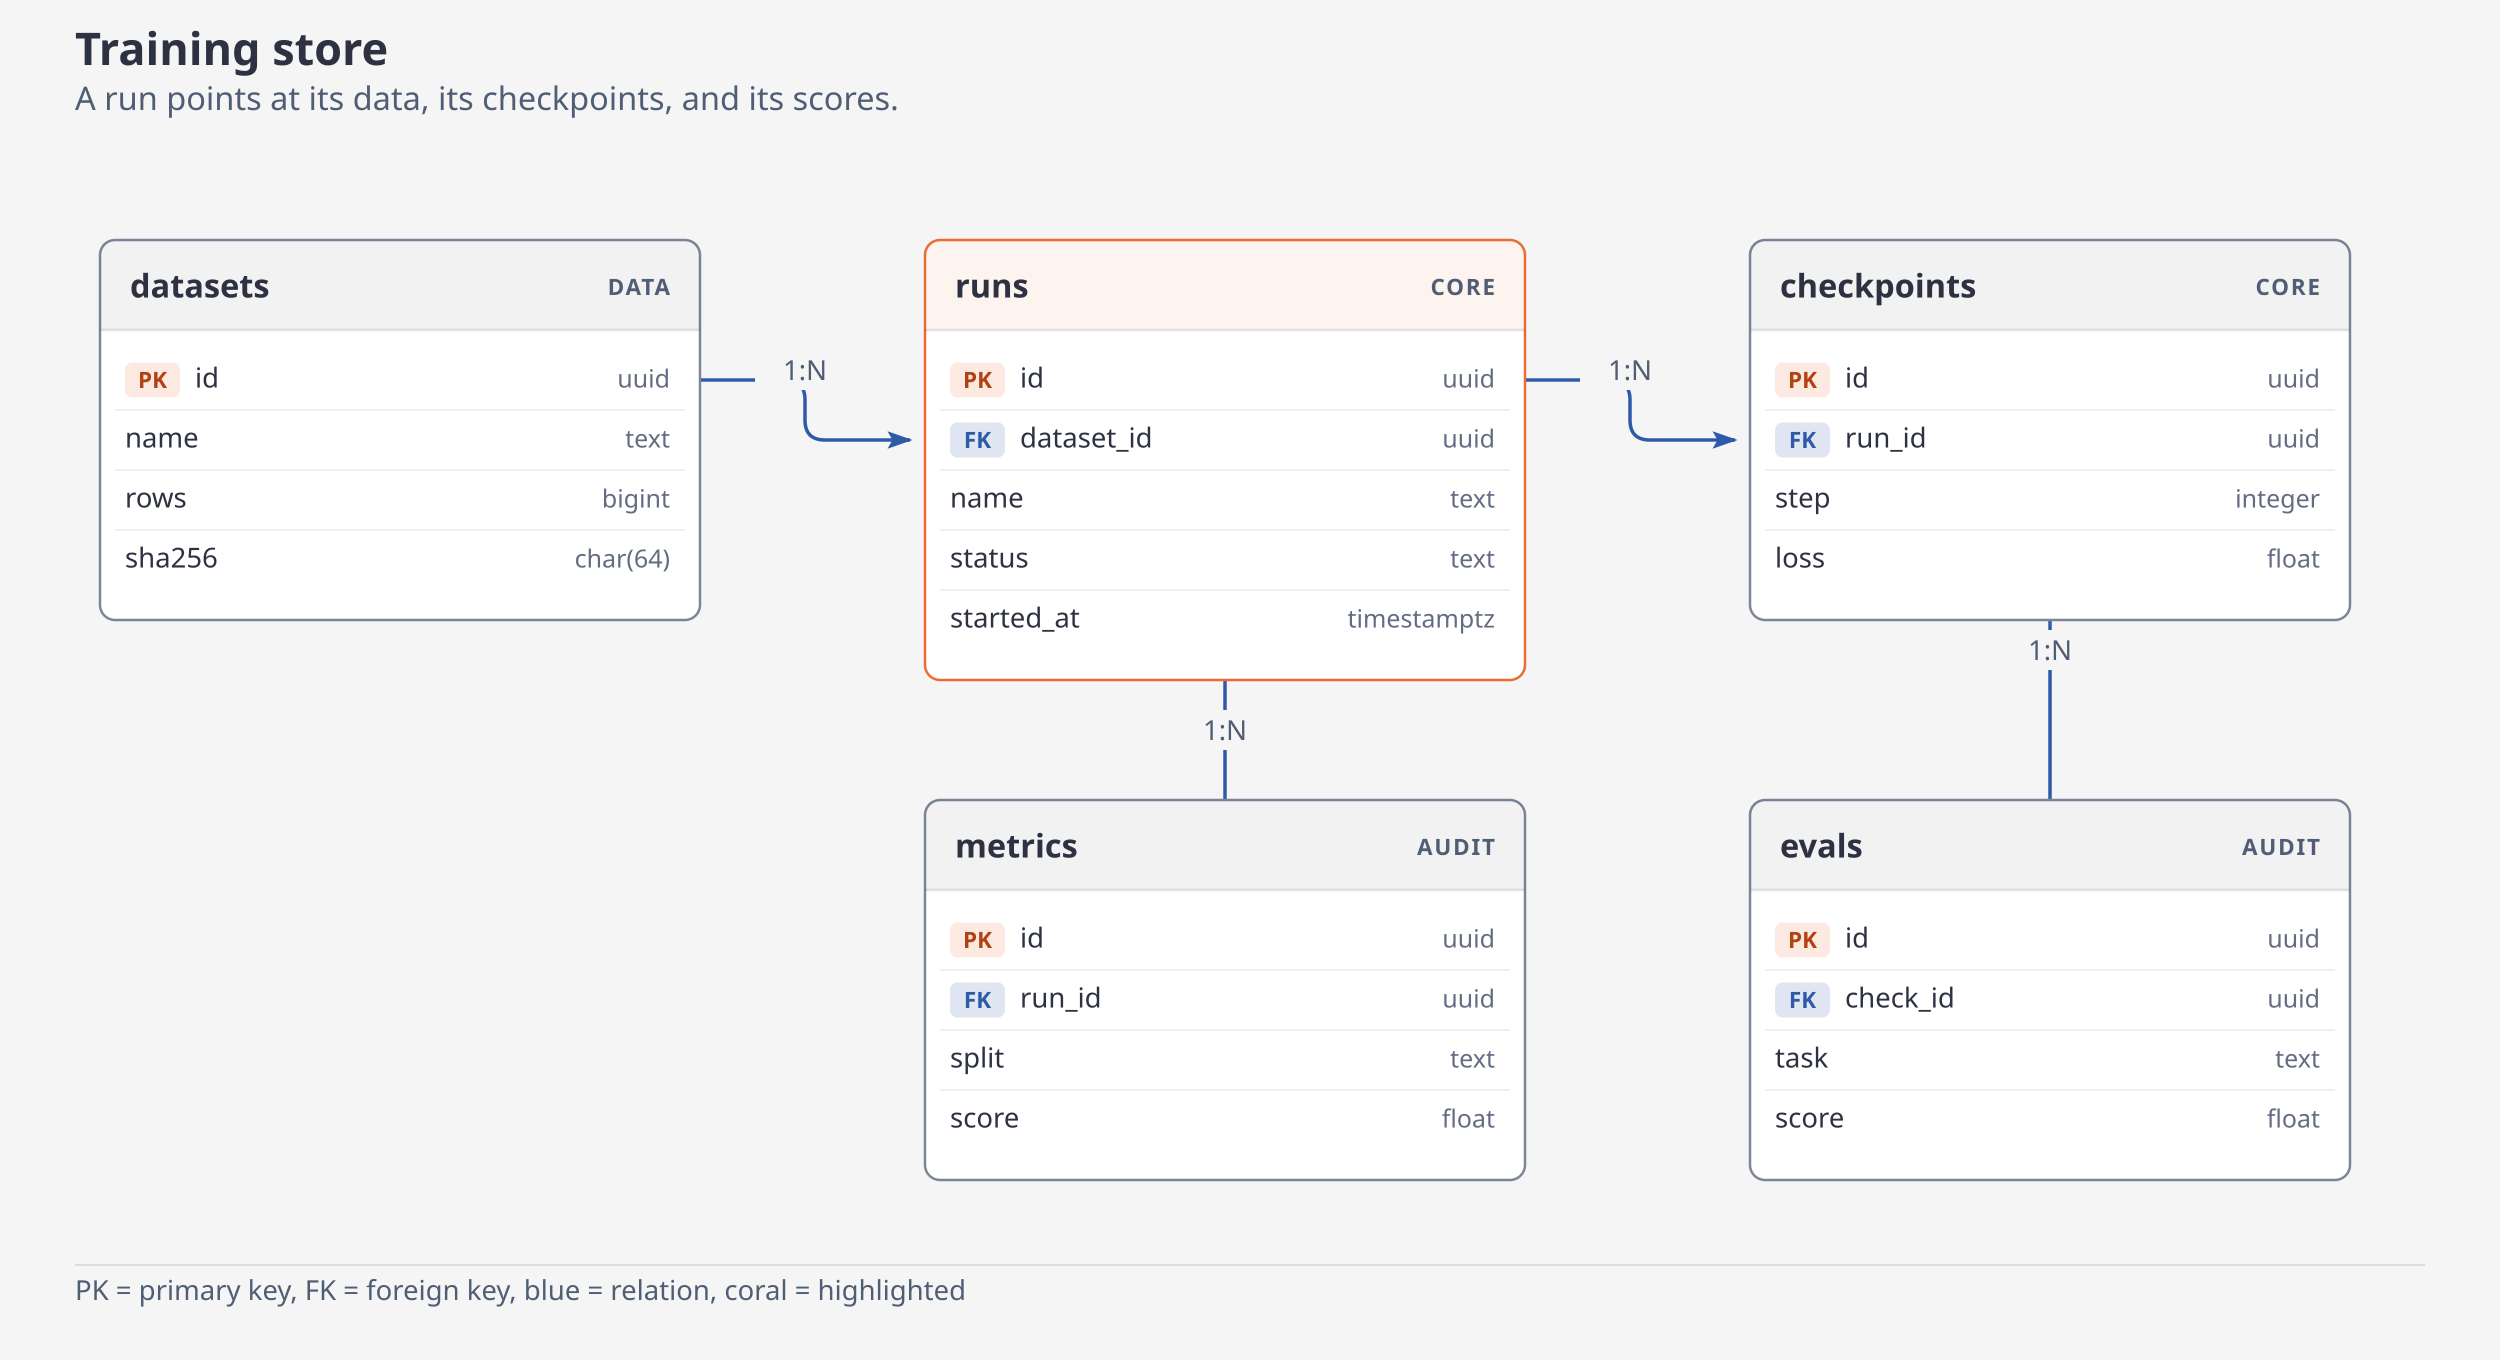
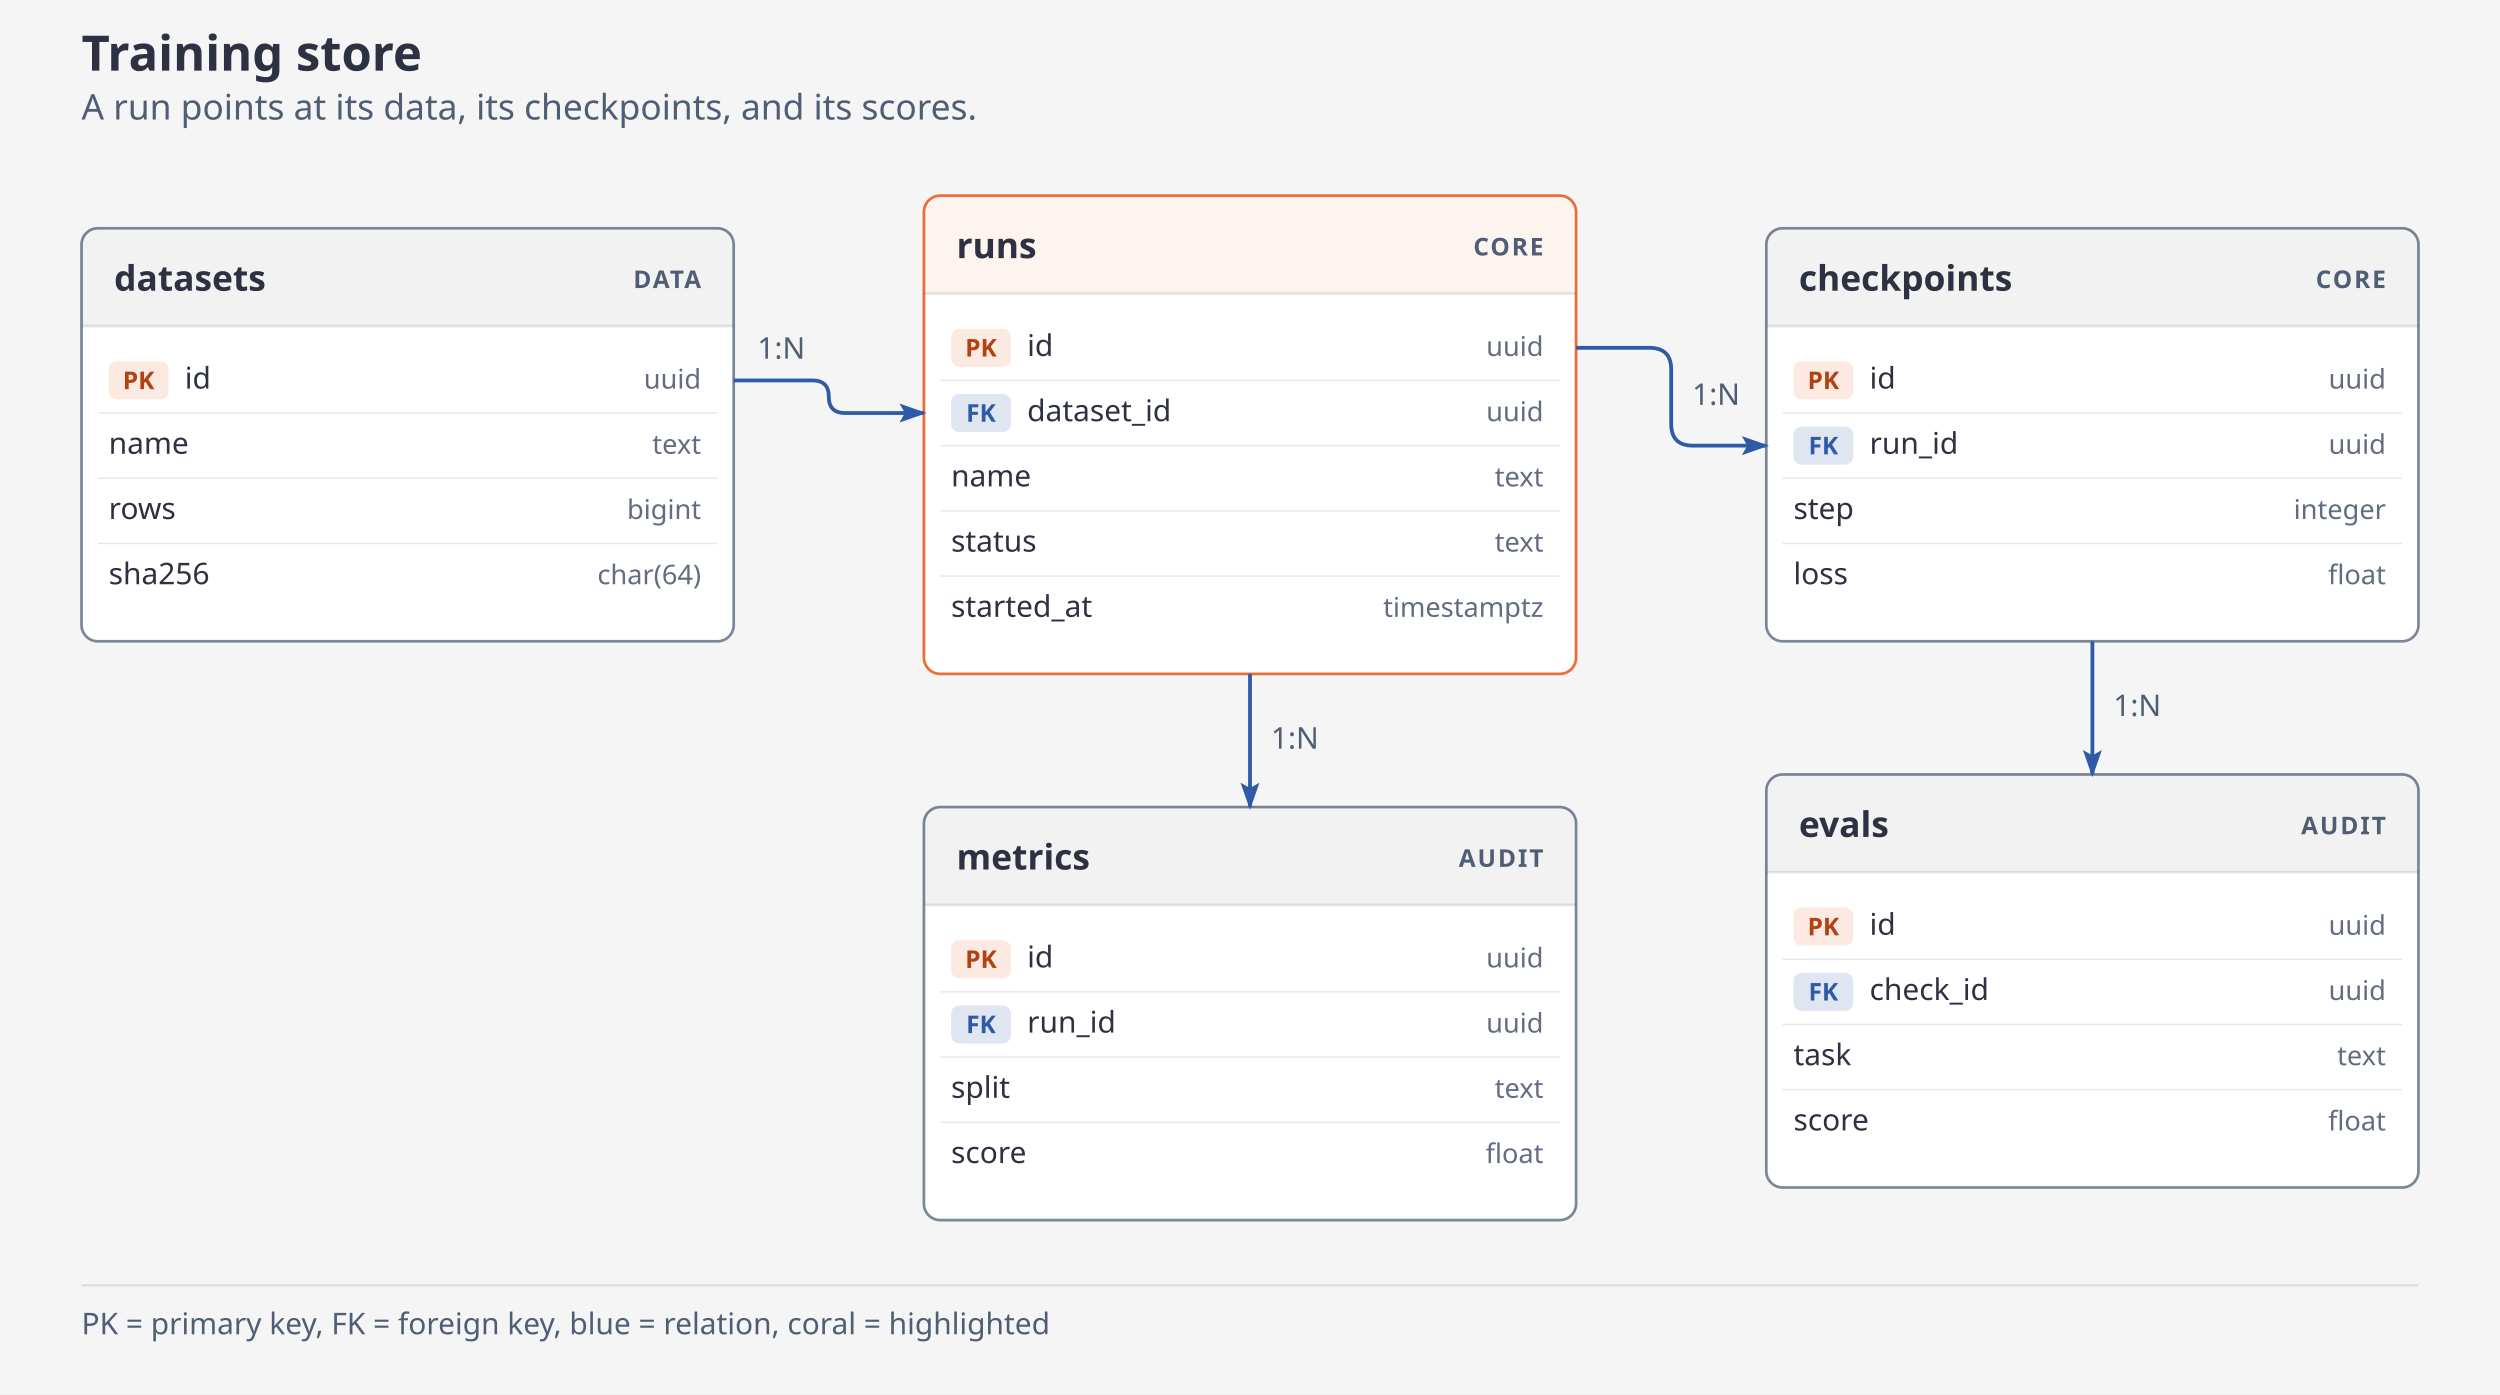
- <svg xmlns="http://www.w3.org/2000/svg" role="graphics-document" aria-roledescription="database schema" data-legibility="all" viewBox="0 0 1000 544" width="1000">
-   <rect width="1000" height="544" fill="#f5f5f5" aria-hidden="true" />
+ <svg xmlns="http://www.w3.org/2000/svg" role="graphics-document" aria-roledescription="database schema" data-legibility="all" viewBox="0 0 920 513" width="920">
+   <rect width="920" height="513" fill="#f5f5f5" aria-hidden="true" />
  <defs>
    <marker id="a" markerWidth="10" markerHeight="7" refX="9" refY="3.5" orient="auto" markerUnits="userSpaceOnUse">
      <polygon points="0 0,10 3.5,0 7,2 3.5" fill="#4f5d75" />
    </marker>
    <marker id="aa" markerWidth="10" markerHeight="7" refX="9" refY="3.5" orient="auto" markerUnits="userSpaceOnUse">
      <polygon points="0 0,10 3.5,0 7,2 3.5" fill="#eb6c36" />
    </marker>
    <marker id="al" markerWidth="10" markerHeight="7" refX="9" refY="3.5" orient="auto" markerUnits="userSpaceOnUse">
      <polygon points="0 0,10 3.5,0 7,2 3.5" fill="#2e5aa8" />
    </marker>
    <marker id="ar" markerWidth="10" markerHeight="7" refX="9" refY="3.5" orient="auto" markerUnits="userSpaceOnUse">
      <polygon points="0 0,10 3.5,0 7,2 3.5" fill="#636c82" />
    </marker>
  </defs>
  <text x="30" y="26" font-size="18" font-weight="600" font-family="system-ui, 'Segoe UI', sans-serif" fill="#2d3142">Training store</text>
  <text x="30" y="44" font-size="13" font-family="system-ui, 'Segoe UI', sans-serif" fill="#4f5d75">A run points at its data, its checkpoints, and its scores.</text>
-   <path d="M280,152 L314,152 Q322,152 322,160 L322,168 Q322,176 330,176 L364,176" fill="none" stroke="#2e5aa8" stroke-width="1.4" marker-end="url(#al)" data-from="datasets" data-to="runs" data-label="1:N" data-id="datasets-&gt;runs:1:N" data-from-port="id" data-to-port="dataset_id" role="graphics-symbol" aria-roledescription="relation" aria-label="datasets to runs: 1:N" />
-   <rect x="302" y="140" width="40" height="16" rx="2" fill="#f5f5f5" aria-hidden="true" />
-   <text x="322" y="152" font-size="11" font-family="system-ui, 'Segoe UI', sans-serif" fill="#4f5d75" text-anchor="middle" aria-hidden="true">1:N</text>
-   <path d="M610,152 L644,152 Q652,152 652,160 L652,168 Q652,176 660,176 L694,176" fill="none" stroke="#2e5aa8" stroke-width="1.4" marker-end="url(#al)" data-from="runs" data-to="checks" data-label="1:N" data-id="runs-&gt;checks:1:N" data-from-port="id" data-to-port="run_id" role="graphics-symbol" aria-roledescription="relation" aria-label="runs to checkpoints: 1:N" />
-   <rect x="632" y="140" width="40" height="16" rx="2" fill="#f5f5f5" aria-hidden="true" />
-   <text x="652" y="152" font-size="11" font-family="system-ui, 'Segoe UI', sans-serif" fill="#4f5d75" text-anchor="middle" aria-hidden="true">1:N</text>
-   <path d="M490,152 L490,400" fill="none" stroke="#2e5aa8" stroke-width="1.4" marker-end="url(#al)" data-from="runs" data-to="metrics" data-label="1:N" data-id="runs-&gt;metrics:1:N" data-from-port="id" data-to-port="run_id" role="graphics-symbol" aria-roledescription="relation" aria-label="runs to metrics: 1:N" />
-   <rect x="470" y="284" width="40" height="16" rx="2" fill="#f5f5f5" aria-hidden="true" />
-   <text x="490" y="296" font-size="11" font-family="system-ui, 'Segoe UI', sans-serif" fill="#4f5d75" text-anchor="middle" aria-hidden="true">1:N</text>
-   <path d="M820,152 L820,400" fill="none" stroke="#2e5aa8" stroke-width="1.4" marker-end="url(#al)" data-from="checks" data-to="evals" data-label="1:N" data-id="checks-&gt;evals:1:N" data-from-port="id" data-to-port="check_id" role="graphics-symbol" aria-roledescription="relation" aria-label="checkpoints to evals: 1:N" />
-   <rect x="800" y="252" width="40" height="16" rx="2" fill="#f5f5f5" aria-hidden="true" />
-   <text x="820" y="264" font-size="11" font-family="system-ui, 'Segoe UI', sans-serif" fill="#4f5d75" text-anchor="middle" aria-hidden="true">1:N</text>
-   <rect x="40" y="96" width="240" height="152" rx="6" fill="#ffffff" stroke="#7d8699" stroke-width="1" data-node="datasets" data-label="datasets" role="graphics-symbol" aria-roledescription="table" aria-label="datasets: id (primary key), name, rows, sha256" />
-   <path d="M40,132 L40,102 Q40,96 46,96 L274,96 Q280,96 280,102 L280,132 Z" fill="rgba(45,49,66,0.06)" aria-hidden="true" />
-   <line x1="40" y1="132" x2="280" y2="132" stroke="rgba(45,49,66,0.12)" stroke-width="1" aria-hidden="true" />
-   <text x="52" y="119" font-size="13" font-weight="600" font-family="system-ui, 'Segoe UI', sans-serif" fill="#2d3142" data-role="table" aria-hidden="true">datasets</text>
-   <text x="268" y="118" font-size="9" font-weight="600" font-family="system-ui, 'Segoe UI', sans-serif" letter-spacing="0.7" fill="#4f5d75" text-anchor="end" aria-hidden="true">DATA</text>
-   <rect x="50" y="145" width="22" height="14" rx="3" fill="#eb6c36" fill-opacity=".15" aria-hidden="true" />
-   <text x="61" y="155.2" font-size="9" font-weight="700" font-family="system-ui, 'Segoe UI', sans-serif" fill="#b34212" text-anchor="middle" aria-hidden="true">PK</text>
-   <text x="78" y="155" font-size="11" font-family="system-ui, 'Segoe UI', sans-serif" fill="#2d3142" aria-hidden="true">id</text>
-   <text x="268" y="155" font-size="10" font-family="system-ui, 'Segoe UI', sans-serif" fill="#636c82" text-anchor="end" aria-hidden="true">uuid</text>
-   <line x1="46" y1="164" x2="274" y2="164" stroke="rgba(45,49,66,0.12)" stroke-width="0.5" aria-hidden="true" />
-   <text x="50" y="179" font-size="11" font-family="system-ui, 'Segoe UI', sans-serif" fill="#2d3142" aria-hidden="true">name</text>
-   <text x="268" y="179" font-size="10" font-family="system-ui, 'Segoe UI', sans-serif" fill="#636c82" text-anchor="end" aria-hidden="true">text</text>
-   <line x1="46" y1="188" x2="274" y2="188" stroke="rgba(45,49,66,0.12)" stroke-width="0.5" aria-hidden="true" />
-   <text x="50" y="203" font-size="11" font-family="system-ui, 'Segoe UI', sans-serif" fill="#2d3142" aria-hidden="true">rows</text>
-   <text x="268" y="203" font-size="10" font-family="system-ui, 'Segoe UI', sans-serif" fill="#636c82" text-anchor="end" aria-hidden="true">bigint</text>
-   <line x1="46" y1="212" x2="274" y2="212" stroke="rgba(45,49,66,0.12)" stroke-width="0.5" aria-hidden="true" />
-   <text x="50" y="227" font-size="11" font-family="system-ui, 'Segoe UI', sans-serif" fill="#2d3142" aria-hidden="true">sha256</text>
-   <text x="268" y="227" font-size="10" font-family="system-ui, 'Segoe UI', sans-serif" fill="#636c82" text-anchor="end" aria-hidden="true">char(64)</text>
-   <rect x="370" y="96" width="240" height="176" rx="6" fill="#ffffff" stroke="#eb6c36" stroke-width="1" data-node="runs" data-label="runs" role="graphics-symbol" aria-roledescription="table" aria-label="runs: id (primary key), dataset_id (foreign key), name, status, started_at" />
-   <path d="M370,132 L370,102 Q370,96 376,96 L604,96 Q610,96 610,102 L610,132 Z" fill="rgba(235,108,54,0.08)" aria-hidden="true" />
-   <line x1="370" y1="132" x2="610" y2="132" stroke="rgba(45,49,66,0.12)" stroke-width="1" aria-hidden="true" />
-   <text x="382" y="119" font-size="13" font-weight="600" font-family="system-ui, 'Segoe UI', sans-serif" fill="#2d3142" data-role="table" aria-hidden="true">runs</text>
-   <text x="598" y="118" font-size="9" font-weight="600" font-family="system-ui, 'Segoe UI', sans-serif" letter-spacing="0.7" fill="#4f5d75" text-anchor="end" aria-hidden="true">CORE</text>
-   <rect x="380" y="145" width="22" height="14" rx="3" fill="#eb6c36" fill-opacity=".15" aria-hidden="true" />
-   <text x="391" y="155.2" font-size="9" font-weight="700" font-family="system-ui, 'Segoe UI', sans-serif" fill="#b34212" text-anchor="middle" aria-hidden="true">PK</text>
-   <text x="408" y="155" font-size="11" font-family="system-ui, 'Segoe UI', sans-serif" fill="#2d3142" aria-hidden="true">id</text>
-   <text x="598" y="155" font-size="10" font-family="system-ui, 'Segoe UI', sans-serif" fill="#636c82" text-anchor="end" aria-hidden="true">uuid</text>
-   <line x1="376" y1="164" x2="604" y2="164" stroke="rgba(45,49,66,0.12)" stroke-width="0.5" aria-hidden="true" />
-   <rect x="380" y="169" width="22" height="14" rx="3" fill="#2e5aa8" fill-opacity=".15" aria-hidden="true" />
-   <text x="391" y="179.2" font-size="9" font-weight="700" font-family="system-ui, 'Segoe UI', sans-serif" fill="#2e5aa8" text-anchor="middle" aria-hidden="true">FK</text>
-   <text x="408" y="179" font-size="11" font-family="system-ui, 'Segoe UI', sans-serif" fill="#2d3142" aria-hidden="true">dataset_id</text>
-   <text x="598" y="179" font-size="10" font-family="system-ui, 'Segoe UI', sans-serif" fill="#636c82" text-anchor="end" aria-hidden="true">uuid</text>
-   <line x1="376" y1="188" x2="604" y2="188" stroke="rgba(45,49,66,0.12)" stroke-width="0.5" aria-hidden="true" />
-   <text x="380" y="203" font-size="11" font-family="system-ui, 'Segoe UI', sans-serif" fill="#2d3142" aria-hidden="true">name</text>
-   <text x="598" y="203" font-size="10" font-family="system-ui, 'Segoe UI', sans-serif" fill="#636c82" text-anchor="end" aria-hidden="true">text</text>
-   <line x1="376" y1="212" x2="604" y2="212" stroke="rgba(45,49,66,0.12)" stroke-width="0.5" aria-hidden="true" />
-   <text x="380" y="227" font-size="11" font-family="system-ui, 'Segoe UI', sans-serif" fill="#2d3142" aria-hidden="true">status</text>
-   <text x="598" y="227" font-size="10" font-family="system-ui, 'Segoe UI', sans-serif" fill="#636c82" text-anchor="end" aria-hidden="true">text</text>
-   <line x1="376" y1="236" x2="604" y2="236" stroke="rgba(45,49,66,0.12)" stroke-width="0.5" aria-hidden="true" />
-   <text x="380" y="251" font-size="11" font-family="system-ui, 'Segoe UI', sans-serif" fill="#2d3142" aria-hidden="true">started_at</text>
-   <text x="598" y="251" font-size="10" font-family="system-ui, 'Segoe UI', sans-serif" fill="#636c82" text-anchor="end" aria-hidden="true">timestamptz</text>
-   <rect x="700" y="96" width="240" height="152" rx="6" fill="#ffffff" stroke="#7d8699" stroke-width="1" data-node="checks" data-label="checkpoints" role="graphics-symbol" aria-roledescription="table" aria-label="checkpoints: id (primary key), run_id (foreign key), step, loss" />
-   <path d="M700,132 L700,102 Q700,96 706,96 L934,96 Q940,96 940,102 L940,132 Z" fill="rgba(45,49,66,0.06)" aria-hidden="true" />
-   <line x1="700" y1="132" x2="940" y2="132" stroke="rgba(45,49,66,0.12)" stroke-width="1" aria-hidden="true" />
-   <text x="712" y="119" font-size="13" font-weight="600" font-family="system-ui, 'Segoe UI', sans-serif" fill="#2d3142" data-role="table" aria-hidden="true">checkpoints</text>
-   <text x="928" y="118" font-size="9" font-weight="600" font-family="system-ui, 'Segoe UI', sans-serif" letter-spacing="0.7" fill="#4f5d75" text-anchor="end" aria-hidden="true">CORE</text>
-   <rect x="710" y="145" width="22" height="14" rx="3" fill="#eb6c36" fill-opacity=".15" aria-hidden="true" />
-   <text x="721" y="155.2" font-size="9" font-weight="700" font-family="system-ui, 'Segoe UI', sans-serif" fill="#b34212" text-anchor="middle" aria-hidden="true">PK</text>
-   <text x="738" y="155" font-size="11" font-family="system-ui, 'Segoe UI', sans-serif" fill="#2d3142" aria-hidden="true">id</text>
-   <text x="928" y="155" font-size="10" font-family="system-ui, 'Segoe UI', sans-serif" fill="#636c82" text-anchor="end" aria-hidden="true">uuid</text>
-   <line x1="706" y1="164" x2="934" y2="164" stroke="rgba(45,49,66,0.12)" stroke-width="0.5" aria-hidden="true" />
-   <rect x="710" y="169" width="22" height="14" rx="3" fill="#2e5aa8" fill-opacity=".15" aria-hidden="true" />
-   <text x="721" y="179.2" font-size="9" font-weight="700" font-family="system-ui, 'Segoe UI', sans-serif" fill="#2e5aa8" text-anchor="middle" aria-hidden="true">FK</text>
-   <text x="738" y="179" font-size="11" font-family="system-ui, 'Segoe UI', sans-serif" fill="#2d3142" aria-hidden="true">run_id</text>
-   <text x="928" y="179" font-size="10" font-family="system-ui, 'Segoe UI', sans-serif" fill="#636c82" text-anchor="end" aria-hidden="true">uuid</text>
-   <line x1="706" y1="188" x2="934" y2="188" stroke="rgba(45,49,66,0.12)" stroke-width="0.5" aria-hidden="true" />
-   <text x="710" y="203" font-size="11" font-family="system-ui, 'Segoe UI', sans-serif" fill="#2d3142" aria-hidden="true">step</text>
-   <text x="928" y="203" font-size="10" font-family="system-ui, 'Segoe UI', sans-serif" fill="#636c82" text-anchor="end" aria-hidden="true">integer</text>
-   <line x1="706" y1="212" x2="934" y2="212" stroke="rgba(45,49,66,0.12)" stroke-width="0.5" aria-hidden="true" />
-   <text x="710" y="227" font-size="11" font-family="system-ui, 'Segoe UI', sans-serif" fill="#2d3142" aria-hidden="true">loss</text>
-   <text x="928" y="227" font-size="10" font-family="system-ui, 'Segoe UI', sans-serif" fill="#636c82" text-anchor="end" aria-hidden="true">float</text>
-   <rect x="370" y="320" width="240" height="152" rx="6" fill="#ffffff" stroke="#7d8699" stroke-width="1" data-node="metrics" data-label="metrics" role="graphics-symbol" aria-roledescription="table" aria-label="metrics: id (primary key), run_id (foreign key), split, score" />
-   <path d="M370,356 L370,326 Q370,320 376,320 L604,320 Q610,320 610,326 L610,356 Z" fill="rgba(45,49,66,0.06)" aria-hidden="true" />
-   <line x1="370" y1="356" x2="610" y2="356" stroke="rgba(45,49,66,0.12)" stroke-width="1" aria-hidden="true" />
-   <text x="382" y="343" font-size="13" font-weight="600" font-family="system-ui, 'Segoe UI', sans-serif" fill="#2d3142" data-role="table" aria-hidden="true">metrics</text>
-   <text x="598" y="342" font-size="9" font-weight="600" font-family="system-ui, 'Segoe UI', sans-serif" letter-spacing="0.7" fill="#4f5d75" text-anchor="end" aria-hidden="true">AUDIT</text>
-   <rect x="380" y="369" width="22" height="14" rx="3" fill="#eb6c36" fill-opacity=".15" aria-hidden="true" />
-   <text x="391" y="379.2" font-size="9" font-weight="700" font-family="system-ui, 'Segoe UI', sans-serif" fill="#b34212" text-anchor="middle" aria-hidden="true">PK</text>
-   <text x="408" y="379" font-size="11" font-family="system-ui, 'Segoe UI', sans-serif" fill="#2d3142" aria-hidden="true">id</text>
-   <text x="598" y="379" font-size="10" font-family="system-ui, 'Segoe UI', sans-serif" fill="#636c82" text-anchor="end" aria-hidden="true">uuid</text>
-   <line x1="376" y1="388" x2="604" y2="388" stroke="rgba(45,49,66,0.12)" stroke-width="0.5" aria-hidden="true" />
-   <rect x="380" y="393" width="22" height="14" rx="3" fill="#2e5aa8" fill-opacity=".15" aria-hidden="true" />
-   <text x="391" y="403.2" font-size="9" font-weight="700" font-family="system-ui, 'Segoe UI', sans-serif" fill="#2e5aa8" text-anchor="middle" aria-hidden="true">FK</text>
-   <text x="408" y="403" font-size="11" font-family="system-ui, 'Segoe UI', sans-serif" fill="#2d3142" aria-hidden="true">run_id</text>
-   <text x="598" y="403" font-size="10" font-family="system-ui, 'Segoe UI', sans-serif" fill="#636c82" text-anchor="end" aria-hidden="true">uuid</text>
-   <line x1="376" y1="412" x2="604" y2="412" stroke="rgba(45,49,66,0.12)" stroke-width="0.5" aria-hidden="true" />
-   <text x="380" y="427" font-size="11" font-family="system-ui, 'Segoe UI', sans-serif" fill="#2d3142" aria-hidden="true">split</text>
-   <text x="598" y="427" font-size="10" font-family="system-ui, 'Segoe UI', sans-serif" fill="#636c82" text-anchor="end" aria-hidden="true">text</text>
-   <line x1="376" y1="436" x2="604" y2="436" stroke="rgba(45,49,66,0.12)" stroke-width="0.5" aria-hidden="true" />
-   <text x="380" y="451" font-size="11" font-family="system-ui, 'Segoe UI', sans-serif" fill="#2d3142" aria-hidden="true">score</text>
-   <text x="598" y="451" font-size="10" font-family="system-ui, 'Segoe UI', sans-serif" fill="#636c82" text-anchor="end" aria-hidden="true">float</text>
-   <rect x="700" y="320" width="240" height="152" rx="6" fill="#ffffff" stroke="#7d8699" stroke-width="1" data-node="evals" data-label="evals" role="graphics-symbol" aria-roledescription="table" aria-label="evals: id (primary key), check_id (foreign key), task, score" />
-   <path d="M700,356 L700,326 Q700,320 706,320 L934,320 Q940,320 940,326 L940,356 Z" fill="rgba(45,49,66,0.06)" aria-hidden="true" />
-   <line x1="700" y1="356" x2="940" y2="356" stroke="rgba(45,49,66,0.12)" stroke-width="1" aria-hidden="true" />
-   <text x="712" y="343" font-size="13" font-weight="600" font-family="system-ui, 'Segoe UI', sans-serif" fill="#2d3142" data-role="table" aria-hidden="true">evals</text>
-   <text x="928" y="342" font-size="9" font-weight="600" font-family="system-ui, 'Segoe UI', sans-serif" letter-spacing="0.7" fill="#4f5d75" text-anchor="end" aria-hidden="true">AUDIT</text>
-   <rect x="710" y="369" width="22" height="14" rx="3" fill="#eb6c36" fill-opacity=".15" aria-hidden="true" />
-   <text x="721" y="379.2" font-size="9" font-weight="700" font-family="system-ui, 'Segoe UI', sans-serif" fill="#b34212" text-anchor="middle" aria-hidden="true">PK</text>
-   <text x="738" y="379" font-size="11" font-family="system-ui, 'Segoe UI', sans-serif" fill="#2d3142" aria-hidden="true">id</text>
-   <text x="928" y="379" font-size="10" font-family="system-ui, 'Segoe UI', sans-serif" fill="#636c82" text-anchor="end" aria-hidden="true">uuid</text>
-   <line x1="706" y1="388" x2="934" y2="388" stroke="rgba(45,49,66,0.12)" stroke-width="0.5" aria-hidden="true" />
-   <rect x="710" y="393" width="22" height="14" rx="3" fill="#2e5aa8" fill-opacity=".15" aria-hidden="true" />
-   <text x="721" y="403.2" font-size="9" font-weight="700" font-family="system-ui, 'Segoe UI', sans-serif" fill="#2e5aa8" text-anchor="middle" aria-hidden="true">FK</text>
-   <text x="738" y="403" font-size="11" font-family="system-ui, 'Segoe UI', sans-serif" fill="#2d3142" aria-hidden="true">check_id</text>
-   <text x="928" y="403" font-size="10" font-family="system-ui, 'Segoe UI', sans-serif" fill="#636c82" text-anchor="end" aria-hidden="true">uuid</text>
-   <line x1="706" y1="412" x2="934" y2="412" stroke="rgba(45,49,66,0.12)" stroke-width="0.5" aria-hidden="true" />
-   <text x="710" y="427" font-size="11" font-family="system-ui, 'Segoe UI', sans-serif" fill="#2d3142" aria-hidden="true">task</text>
-   <text x="928" y="427" font-size="10" font-family="system-ui, 'Segoe UI', sans-serif" fill="#636c82" text-anchor="end" aria-hidden="true">text</text>
-   <line x1="706" y1="436" x2="934" y2="436" stroke="rgba(45,49,66,0.12)" stroke-width="0.5" aria-hidden="true" />
-   <text x="710" y="451" font-size="11" font-family="system-ui, 'Segoe UI', sans-serif" fill="#2d3142" aria-hidden="true">score</text>
-   <text x="928" y="451" font-size="10" font-family="system-ui, 'Segoe UI', sans-serif" fill="#636c82" text-anchor="end" aria-hidden="true">float</text>
-   <line x1="30" y1="506" x2="970" y2="506" stroke="rgba(45,49,66,0.12)" stroke-width=".8" aria-hidden="true" />
-   <text x="30" y="520" font-size="11" font-family="system-ui, 'Segoe UI', sans-serif" fill="#4f5d75">PK = primary key, FK = foreign key, blue = relation, coral = highlighted</text>
+   <rect x="30" y="84" width="240" height="152" rx="6" fill="#ffffff" stroke="#7d8699" stroke-width="1" data-node="datasets" data-label="datasets" role="graphics-symbol" aria-roledescription="table" aria-label="datasets: id (primary key), name, rows, sha256" />
+   <path d="M30,120 L30,90 Q30,84 36,84 L264,84 Q270,84 270,90 L270,120 Z" fill="rgba(45,49,66,0.06)" aria-hidden="true" />
+   <line x1="30" y1="120" x2="270" y2="120" stroke="rgba(45,49,66,0.12)" stroke-width="1" aria-hidden="true" />
+   <text x="42" y="107" font-size="13" font-weight="600" font-family="system-ui, 'Segoe UI', sans-serif" fill="#2d3142" data-role="table" aria-hidden="true">datasets</text>
+   <text x="258" y="106" font-size="9" font-weight="600" font-family="system-ui, 'Segoe UI', sans-serif" letter-spacing="0.7" fill="#4f5d75" text-anchor="end" aria-hidden="true">DATA</text>
+   <rect x="40" y="133" width="22" height="14" rx="3" fill="#eb6c36" fill-opacity=".15" aria-hidden="true" />
+   <text x="51" y="143.2" font-size="9" font-weight="700" font-family="system-ui, 'Segoe UI', sans-serif" fill="#b34212" text-anchor="middle" aria-hidden="true">PK</text>
+   <text x="68" y="143" font-size="11" font-family="system-ui, 'Segoe UI', sans-serif" fill="#2d3142" aria-hidden="true">id</text>
+   <text x="258" y="143" font-size="10" font-family="system-ui, 'Segoe UI', sans-serif" fill="#636c82" text-anchor="end" aria-hidden="true">uuid</text>
+   <line x1="36" y1="152" x2="264" y2="152" stroke="rgba(45,49,66,0.12)" stroke-width="0.5" aria-hidden="true" />
+   <text x="40" y="167" font-size="11" font-family="system-ui, 'Segoe UI', sans-serif" fill="#2d3142" aria-hidden="true">name</text>
+   <text x="258" y="167" font-size="10" font-family="system-ui, 'Segoe UI', sans-serif" fill="#636c82" text-anchor="end" aria-hidden="true">text</text>
+   <line x1="36" y1="176" x2="264" y2="176" stroke="rgba(45,49,66,0.12)" stroke-width="0.5" aria-hidden="true" />
+   <text x="40" y="191" font-size="11" font-family="system-ui, 'Segoe UI', sans-serif" fill="#2d3142" aria-hidden="true">rows</text>
+   <text x="258" y="191" font-size="10" font-family="system-ui, 'Segoe UI', sans-serif" fill="#636c82" text-anchor="end" aria-hidden="true">bigint</text>
+   <line x1="36" y1="200" x2="264" y2="200" stroke="rgba(45,49,66,0.12)" stroke-width="0.5" aria-hidden="true" />
+   <text x="40" y="215" font-size="11" font-family="system-ui, 'Segoe UI', sans-serif" fill="#2d3142" aria-hidden="true">sha256</text>
+   <text x="258" y="215" font-size="10" font-family="system-ui, 'Segoe UI', sans-serif" fill="#636c82" text-anchor="end" aria-hidden="true">char(64)</text>
+   <rect x="340" y="72" width="240" height="176" rx="6" fill="#ffffff" stroke="#eb6c36" stroke-width="1" data-node="runs" data-label="runs" role="graphics-symbol" aria-roledescription="table" aria-label="runs: id (primary key), dataset_id (foreign key), name, status, started_at" />
+   <path d="M340,108 L340,78 Q340,72 346,72 L574,72 Q580,72 580,78 L580,108 Z" fill="rgba(235,108,54,0.08)" aria-hidden="true" />
+   <line x1="340" y1="108" x2="580" y2="108" stroke="rgba(45,49,66,0.12)" stroke-width="1" aria-hidden="true" />
+   <text x="352" y="95" font-size="13" font-weight="600" font-family="system-ui, 'Segoe UI', sans-serif" fill="#2d3142" data-role="table" aria-hidden="true">runs</text>
+   <text x="568" y="94" font-size="9" font-weight="600" font-family="system-ui, 'Segoe UI', sans-serif" letter-spacing="0.7" fill="#4f5d75" text-anchor="end" aria-hidden="true">CORE</text>
+   <rect x="350" y="121" width="22" height="14" rx="3" fill="#eb6c36" fill-opacity=".15" aria-hidden="true" />
+   <text x="361" y="131.2" font-size="9" font-weight="700" font-family="system-ui, 'Segoe UI', sans-serif" fill="#b34212" text-anchor="middle" aria-hidden="true">PK</text>
+   <text x="378" y="131" font-size="11" font-family="system-ui, 'Segoe UI', sans-serif" fill="#2d3142" aria-hidden="true">id</text>
+   <text x="568" y="131" font-size="10" font-family="system-ui, 'Segoe UI', sans-serif" fill="#636c82" text-anchor="end" aria-hidden="true">uuid</text>
+   <line x1="346" y1="140" x2="574" y2="140" stroke="rgba(45,49,66,0.12)" stroke-width="0.5" aria-hidden="true" />
+   <rect x="350" y="145" width="22" height="14" rx="3" fill="#2e5aa8" fill-opacity=".15" aria-hidden="true" />
+   <text x="361" y="155.2" font-size="9" font-weight="700" font-family="system-ui, 'Segoe UI', sans-serif" fill="#2e5aa8" text-anchor="middle" aria-hidden="true">FK</text>
+   <text x="378" y="155" font-size="11" font-family="system-ui, 'Segoe UI', sans-serif" fill="#2d3142" aria-hidden="true">dataset_id</text>
+   <text x="568" y="155" font-size="10" font-family="system-ui, 'Segoe UI', sans-serif" fill="#636c82" text-anchor="end" aria-hidden="true">uuid</text>
+   <line x1="346" y1="164" x2="574" y2="164" stroke="rgba(45,49,66,0.12)" stroke-width="0.5" aria-hidden="true" />
+   <text x="350" y="179" font-size="11" font-family="system-ui, 'Segoe UI', sans-serif" fill="#2d3142" aria-hidden="true">name</text>
+   <text x="568" y="179" font-size="10" font-family="system-ui, 'Segoe UI', sans-serif" fill="#636c82" text-anchor="end" aria-hidden="true">text</text>
+   <line x1="346" y1="188" x2="574" y2="188" stroke="rgba(45,49,66,0.12)" stroke-width="0.5" aria-hidden="true" />
+   <text x="350" y="203" font-size="11" font-family="system-ui, 'Segoe UI', sans-serif" fill="#2d3142" aria-hidden="true">status</text>
+   <text x="568" y="203" font-size="10" font-family="system-ui, 'Segoe UI', sans-serif" fill="#636c82" text-anchor="end" aria-hidden="true">text</text>
+   <line x1="346" y1="212" x2="574" y2="212" stroke="rgba(45,49,66,0.12)" stroke-width="0.5" aria-hidden="true" />
+   <text x="350" y="227" font-size="11" font-family="system-ui, 'Segoe UI', sans-serif" fill="#2d3142" aria-hidden="true">started_at</text>
+   <text x="568" y="227" font-size="10" font-family="system-ui, 'Segoe UI', sans-serif" fill="#636c82" text-anchor="end" aria-hidden="true">timestamptz</text>
+   <rect x="650" y="84" width="240" height="152" rx="6" fill="#ffffff" stroke="#7d8699" stroke-width="1" data-node="checks" data-label="checkpoints" role="graphics-symbol" aria-roledescription="table" aria-label="checkpoints: id (primary key), run_id (foreign key), step, loss" />
+   <path d="M650,120 L650,90 Q650,84 656,84 L884,84 Q890,84 890,90 L890,120 Z" fill="rgba(45,49,66,0.06)" aria-hidden="true" />
+   <line x1="650" y1="120" x2="890" y2="120" stroke="rgba(45,49,66,0.12)" stroke-width="1" aria-hidden="true" />
+   <text x="662" y="107" font-size="13" font-weight="600" font-family="system-ui, 'Segoe UI', sans-serif" fill="#2d3142" data-role="table" aria-hidden="true">checkpoints</text>
+   <text x="878" y="106" font-size="9" font-weight="600" font-family="system-ui, 'Segoe UI', sans-serif" letter-spacing="0.7" fill="#4f5d75" text-anchor="end" aria-hidden="true">CORE</text>
+   <rect x="660" y="133" width="22" height="14" rx="3" fill="#eb6c36" fill-opacity=".15" aria-hidden="true" />
+   <text x="671" y="143.2" font-size="9" font-weight="700" font-family="system-ui, 'Segoe UI', sans-serif" fill="#b34212" text-anchor="middle" aria-hidden="true">PK</text>
+   <text x="688" y="143" font-size="11" font-family="system-ui, 'Segoe UI', sans-serif" fill="#2d3142" aria-hidden="true">id</text>
+   <text x="878" y="143" font-size="10" font-family="system-ui, 'Segoe UI', sans-serif" fill="#636c82" text-anchor="end" aria-hidden="true">uuid</text>
+   <line x1="656" y1="152" x2="884" y2="152" stroke="rgba(45,49,66,0.12)" stroke-width="0.5" aria-hidden="true" />
+   <rect x="660" y="157" width="22" height="14" rx="3" fill="#2e5aa8" fill-opacity=".15" aria-hidden="true" />
+   <text x="671" y="167.2" font-size="9" font-weight="700" font-family="system-ui, 'Segoe UI', sans-serif" fill="#2e5aa8" text-anchor="middle" aria-hidden="true">FK</text>
+   <text x="688" y="167" font-size="11" font-family="system-ui, 'Segoe UI', sans-serif" fill="#2d3142" aria-hidden="true">run_id</text>
+   <text x="878" y="167" font-size="10" font-family="system-ui, 'Segoe UI', sans-serif" fill="#636c82" text-anchor="end" aria-hidden="true">uuid</text>
+   <line x1="656" y1="176" x2="884" y2="176" stroke="rgba(45,49,66,0.12)" stroke-width="0.5" aria-hidden="true" />
+   <text x="660" y="191" font-size="11" font-family="system-ui, 'Segoe UI', sans-serif" fill="#2d3142" aria-hidden="true">step</text>
+   <text x="878" y="191" font-size="10" font-family="system-ui, 'Segoe UI', sans-serif" fill="#636c82" text-anchor="end" aria-hidden="true">integer</text>
+   <line x1="656" y1="200" x2="884" y2="200" stroke="rgba(45,49,66,0.12)" stroke-width="0.5" aria-hidden="true" />
+   <text x="660" y="215" font-size="11" font-family="system-ui, 'Segoe UI', sans-serif" fill="#2d3142" aria-hidden="true">loss</text>
+   <text x="878" y="215" font-size="10" font-family="system-ui, 'Segoe UI', sans-serif" fill="#636c82" text-anchor="end" aria-hidden="true">float</text>
+   <rect x="340" y="297" width="240" height="152" rx="6" fill="#ffffff" stroke="#7d8699" stroke-width="1" data-node="metrics" data-label="metrics" role="graphics-symbol" aria-roledescription="table" aria-label="metrics: id (primary key), run_id (foreign key), split, score" />
+   <path d="M340,333 L340,303 Q340,297 346,297 L574,297 Q580,297 580,303 L580,333 Z" fill="rgba(45,49,66,0.06)" aria-hidden="true" />
+   <line x1="340" y1="333" x2="580" y2="333" stroke="rgba(45,49,66,0.12)" stroke-width="1" aria-hidden="true" />
+   <text x="352" y="320" font-size="13" font-weight="600" font-family="system-ui, 'Segoe UI', sans-serif" fill="#2d3142" data-role="table" aria-hidden="true">metrics</text>
+   <text x="568" y="319" font-size="9" font-weight="600" font-family="system-ui, 'Segoe UI', sans-serif" letter-spacing="0.7" fill="#4f5d75" text-anchor="end" aria-hidden="true">AUDIT</text>
+   <rect x="350" y="346" width="22" height="14" rx="3" fill="#eb6c36" fill-opacity=".15" aria-hidden="true" />
+   <text x="361" y="356.2" font-size="9" font-weight="700" font-family="system-ui, 'Segoe UI', sans-serif" fill="#b34212" text-anchor="middle" aria-hidden="true">PK</text>
+   <text x="378" y="356" font-size="11" font-family="system-ui, 'Segoe UI', sans-serif" fill="#2d3142" aria-hidden="true">id</text>
+   <text x="568" y="356" font-size="10" font-family="system-ui, 'Segoe UI', sans-serif" fill="#636c82" text-anchor="end" aria-hidden="true">uuid</text>
+   <line x1="346" y1="365" x2="574" y2="365" stroke="rgba(45,49,66,0.12)" stroke-width="0.5" aria-hidden="true" />
+   <rect x="350" y="370" width="22" height="14" rx="3" fill="#2e5aa8" fill-opacity=".15" aria-hidden="true" />
+   <text x="361" y="380.2" font-size="9" font-weight="700" font-family="system-ui, 'Segoe UI', sans-serif" fill="#2e5aa8" text-anchor="middle" aria-hidden="true">FK</text>
+   <text x="378" y="380" font-size="11" font-family="system-ui, 'Segoe UI', sans-serif" fill="#2d3142" aria-hidden="true">run_id</text>
+   <text x="568" y="380" font-size="10" font-family="system-ui, 'Segoe UI', sans-serif" fill="#636c82" text-anchor="end" aria-hidden="true">uuid</text>
+   <line x1="346" y1="389" x2="574" y2="389" stroke="rgba(45,49,66,0.12)" stroke-width="0.5" aria-hidden="true" />
+   <text x="350" y="404" font-size="11" font-family="system-ui, 'Segoe UI', sans-serif" fill="#2d3142" aria-hidden="true">split</text>
+   <text x="568" y="404" font-size="10" font-family="system-ui, 'Segoe UI', sans-serif" fill="#636c82" text-anchor="end" aria-hidden="true">text</text>
+   <line x1="346" y1="413" x2="574" y2="413" stroke="rgba(45,49,66,0.12)" stroke-width="0.5" aria-hidden="true" />
+   <text x="350" y="428" font-size="11" font-family="system-ui, 'Segoe UI', sans-serif" fill="#2d3142" aria-hidden="true">score</text>
+   <text x="568" y="428" font-size="10" font-family="system-ui, 'Segoe UI', sans-serif" fill="#636c82" text-anchor="end" aria-hidden="true">float</text>
+   <rect x="650" y="285" width="240" height="152" rx="6" fill="#ffffff" stroke="#7d8699" stroke-width="1" data-node="evals" data-label="evals" role="graphics-symbol" aria-roledescription="table" aria-label="evals: id (primary key), check_id (foreign key), task, score" />
+   <path d="M650,321 L650,291 Q650,285 656,285 L884,285 Q890,285 890,291 L890,321 Z" fill="rgba(45,49,66,0.06)" aria-hidden="true" />
+   <line x1="650" y1="321" x2="890" y2="321" stroke="rgba(45,49,66,0.12)" stroke-width="1" aria-hidden="true" />
+   <text x="662" y="308" font-size="13" font-weight="600" font-family="system-ui, 'Segoe UI', sans-serif" fill="#2d3142" data-role="table" aria-hidden="true">evals</text>
+   <text x="878" y="307" font-size="9" font-weight="600" font-family="system-ui, 'Segoe UI', sans-serif" letter-spacing="0.7" fill="#4f5d75" text-anchor="end" aria-hidden="true">AUDIT</text>
+   <rect x="660" y="334" width="22" height="14" rx="3" fill="#eb6c36" fill-opacity=".15" aria-hidden="true" />
+   <text x="671" y="344.2" font-size="9" font-weight="700" font-family="system-ui, 'Segoe UI', sans-serif" fill="#b34212" text-anchor="middle" aria-hidden="true">PK</text>
+   <text x="688" y="344" font-size="11" font-family="system-ui, 'Segoe UI', sans-serif" fill="#2d3142" aria-hidden="true">id</text>
+   <text x="878" y="344" font-size="10" font-family="system-ui, 'Segoe UI', sans-serif" fill="#636c82" text-anchor="end" aria-hidden="true">uuid</text>
+   <line x1="656" y1="353" x2="884" y2="353" stroke="rgba(45,49,66,0.12)" stroke-width="0.5" aria-hidden="true" />
+   <rect x="660" y="358" width="22" height="14" rx="3" fill="#2e5aa8" fill-opacity=".15" aria-hidden="true" />
+   <text x="671" y="368.2" font-size="9" font-weight="700" font-family="system-ui, 'Segoe UI', sans-serif" fill="#2e5aa8" text-anchor="middle" aria-hidden="true">FK</text>
+   <text x="688" y="368" font-size="11" font-family="system-ui, 'Segoe UI', sans-serif" fill="#2d3142" aria-hidden="true">check_id</text>
+   <text x="878" y="368" font-size="10" font-family="system-ui, 'Segoe UI', sans-serif" fill="#636c82" text-anchor="end" aria-hidden="true">uuid</text>
+   <line x1="656" y1="377" x2="884" y2="377" stroke="rgba(45,49,66,0.12)" stroke-width="0.5" aria-hidden="true" />
+   <text x="660" y="392" font-size="11" font-family="system-ui, 'Segoe UI', sans-serif" fill="#2d3142" aria-hidden="true">task</text>
+   <text x="878" y="392" font-size="10" font-family="system-ui, 'Segoe UI', sans-serif" fill="#636c82" text-anchor="end" aria-hidden="true">text</text>
+   <line x1="656" y1="401" x2="884" y2="401" stroke="rgba(45,49,66,0.12)" stroke-width="0.5" aria-hidden="true" />
+   <text x="660" y="416" font-size="11" font-family="system-ui, 'Segoe UI', sans-serif" fill="#2d3142" aria-hidden="true">score</text>
+   <text x="878" y="416" font-size="10" font-family="system-ui, 'Segoe UI', sans-serif" fill="#636c82" text-anchor="end" aria-hidden="true">float</text>
+   <path d="M270,140 L299,140 Q305,140 305,146 L305,146 Q305,152 311,152 L340,152" fill="none" stroke="#2e5aa8" stroke-width="1.4" marker-end="url(#al)" data-from="datasets" data-to="runs" data-label="1:N" data-id="datasets-&gt;runs:1:N" data-from-port="id" data-to-port="dataset_id" role="graphics-symbol" aria-roledescription="relation" aria-label="datasets to runs: 1:N" />
+   <path d="M580,128 L607,128 Q615,128 615,136 L615,156 Q615,164 623,164 L650,164" fill="none" stroke="#2e5aa8" stroke-width="1.4" marker-end="url(#al)" data-from="runs" data-to="checks" data-label="1:N" data-id="runs-&gt;checks:1:N" data-from-port="id" data-to-port="run_id" role="graphics-symbol" aria-roledescription="relation" aria-label="runs to checkpoints: 1:N" />
+   <path d="M460,248 L460,297" fill="none" stroke="#2e5aa8" stroke-width="1.4" marker-end="url(#al)" data-from="runs" data-to="metrics" data-label="1:N" data-id="runs-&gt;metrics:1:N" data-from-port="id" data-to-port="run_id" role="graphics-symbol" aria-roledescription="relation" aria-label="runs to metrics: 1:N" />
+   <path d="M770,236 L770,285" fill="none" stroke="#2e5aa8" stroke-width="1.4" marker-end="url(#al)" data-from="checks" data-to="evals" data-label="1:N" data-id="checks-&gt;evals:1:N" data-from-port="id" data-to-port="check_id" role="graphics-symbol" aria-roledescription="relation" aria-label="checkpoints to evals: 1:N" />
+   <rect x="275" y="120" width="25" height="16" rx="2" fill="#f5f5f5" aria-hidden="true" />
+   <text x="287.5" y="132" font-size="11" font-family="system-ui, 'Segoe UI', sans-serif" fill="#4f5d75" text-anchor="middle" aria-hidden="true">1:N</text>
+   <rect x="619" y="137" width="25" height="16" rx="2" fill="#f5f5f5" aria-hidden="true" />
+   <text x="631.5" y="149" font-size="11" font-family="system-ui, 'Segoe UI', sans-serif" fill="#4f5d75" text-anchor="middle" aria-hidden="true">1:N</text>
+   <rect x="464" y="263.5" width="25" height="16" rx="2" fill="#f5f5f5" aria-hidden="true" />
+   <text x="476.5" y="275.5" font-size="11" font-family="system-ui, 'Segoe UI', sans-serif" fill="#4f5d75" text-anchor="middle" aria-hidden="true">1:N</text>
+   <rect x="774" y="251.5" width="25" height="16" rx="2" fill="#f5f5f5" aria-hidden="true" />
+   <text x="786.5" y="263.5" font-size="11" font-family="system-ui, 'Segoe UI', sans-serif" fill="#4f5d75" text-anchor="middle" aria-hidden="true">1:N</text>
+   <line x1="30" y1="473" x2="890" y2="473" stroke="rgba(45,49,66,0.12)" stroke-width=".8" aria-hidden="true" />
+   <text x="30" y="491" font-size="11" font-family="system-ui, 'Segoe UI', sans-serif" fill="#4f5d75">PK = primary key, FK = foreign key, blue = relation, coral = highlighted</text>
</svg>
